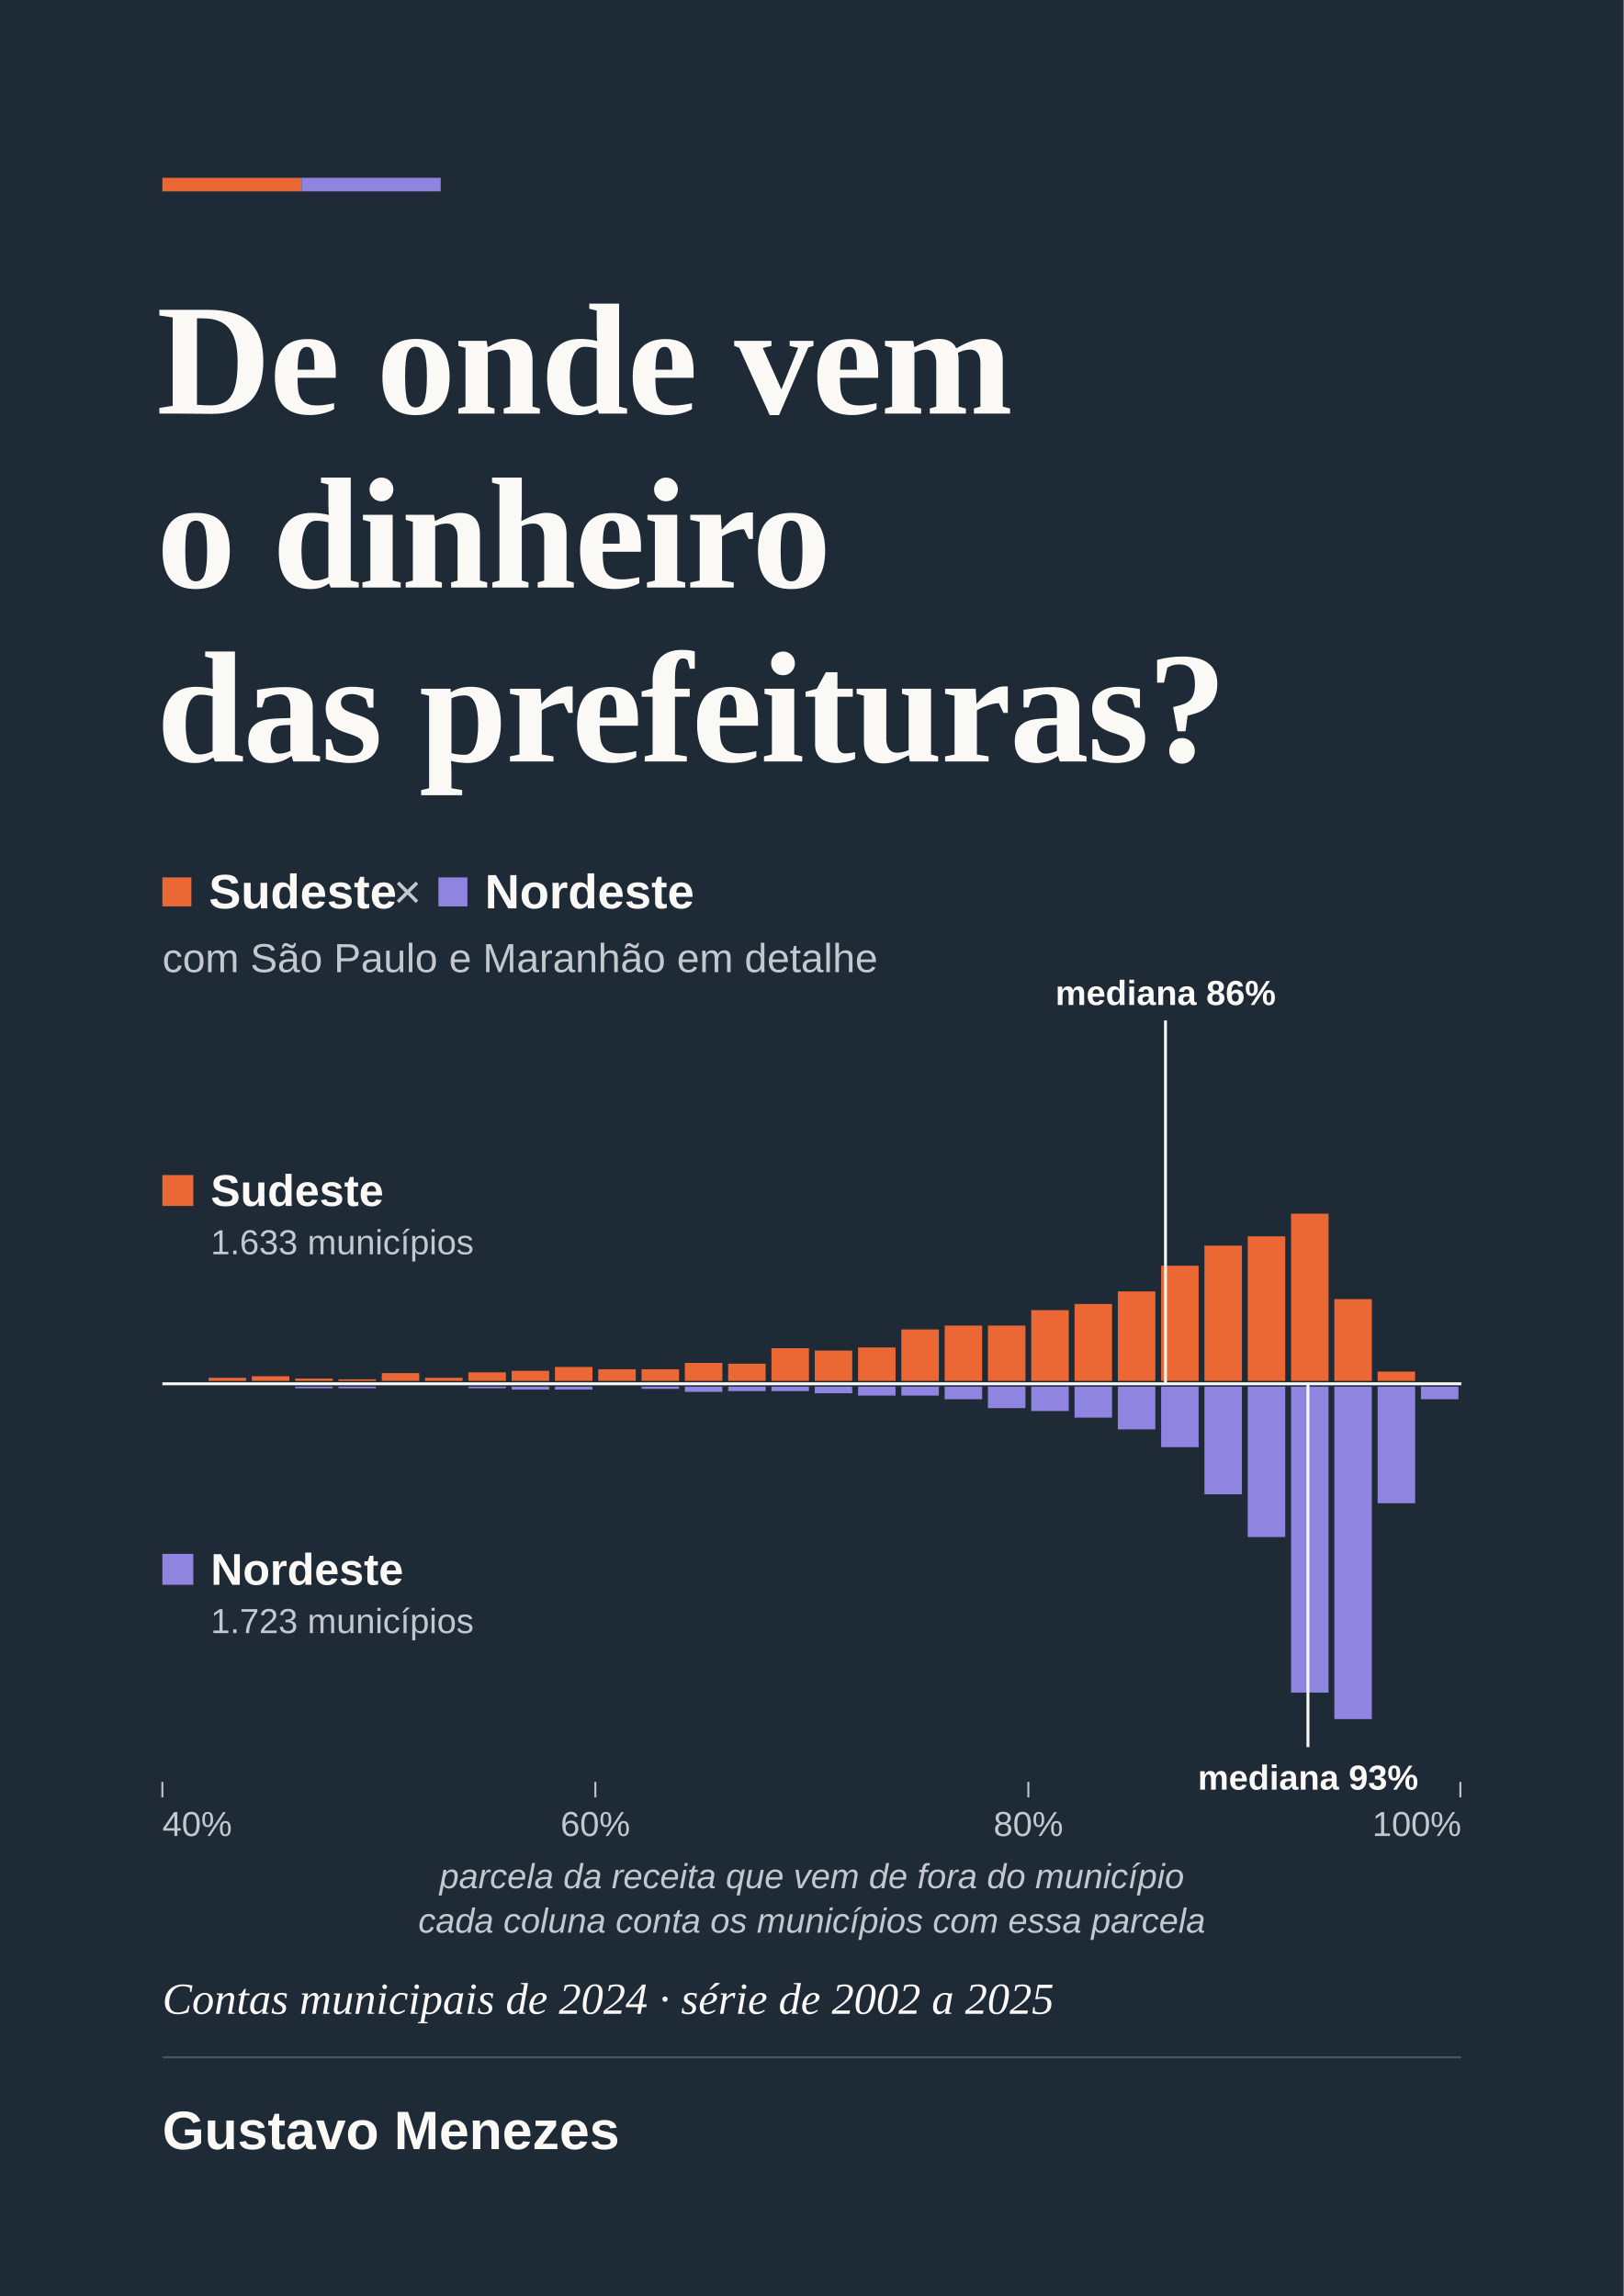
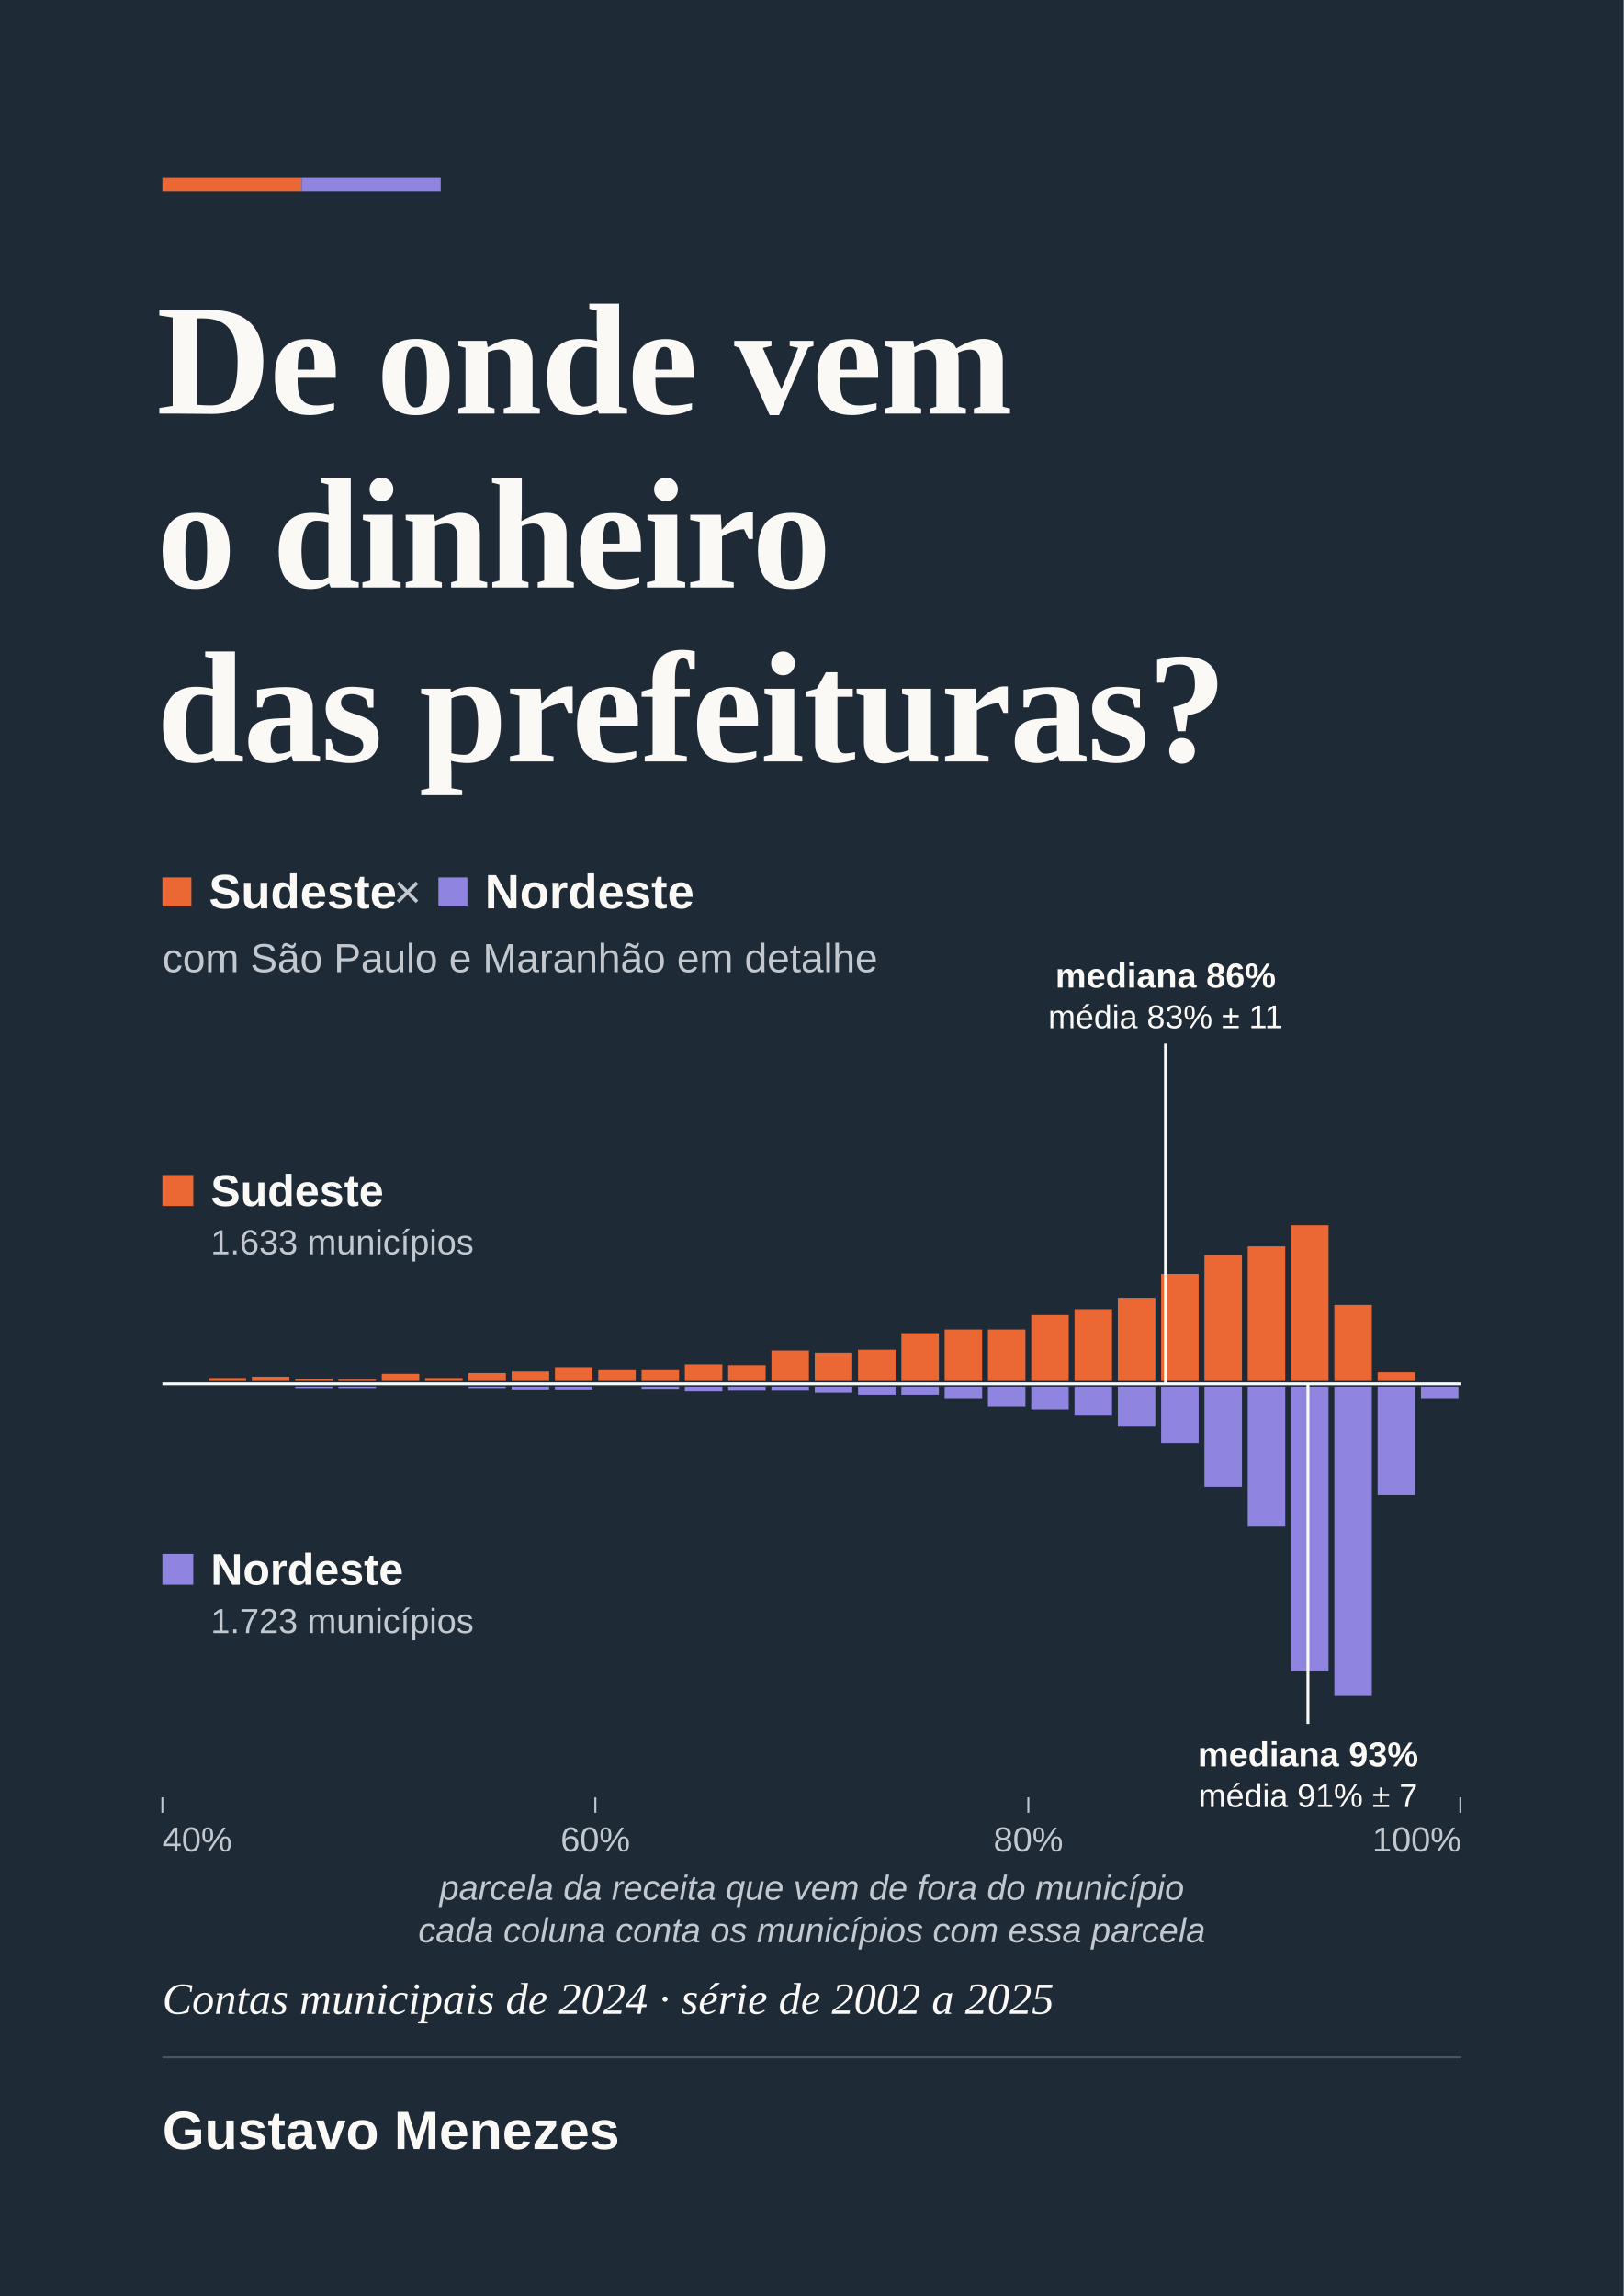
<svg xmlns="http://www.w3.org/2000/svg" viewBox="0 0 840 1188" width="840" height="1188" role="img" aria-label="Capa: De onde vem o dinheiro das prefeituras?, Gustavo Menezes">
  <rect width="840" height="1188" fill="#1f2a37" />
  <rect x="84" y="92" width="72" height="7" fill="#eb6834" />
  <rect x="156" y="92" width="72" height="7" fill="#8f84e0" />
  <text x="81.0" y="214.0" style="font-family:'Source Serif 4', 'Source Serif Pro', Georgia, 'Times New Roman', serif;font-size:82px;font-weight:600" fill="#faf9f6" text-anchor="start" letter-spacing="-0.8">De onde vem</text>
  <text x="81.0" y="304.0" style="font-family:'Source Serif 4', 'Source Serif Pro', Georgia, 'Times New Roman', serif;font-size:82px;font-weight:600" fill="#faf9f6" text-anchor="start" letter-spacing="-0.8">o dinheiro</text>
  <text x="81.0" y="394.0" style="font-family:'Source Serif 4', 'Source Serif Pro', Georgia, 'Times New Roman', serif;font-size:82px;font-weight:600" fill="#faf9f6" text-anchor="start" letter-spacing="-0.8">das prefeituras?</text>
  <rect x="84.0" y="454.0" width="15" height="15" fill="#eb6834" />
  <text x="108.0" y="470.0" style="font-family:'Source Sans 3', 'Source Sans Pro', 'Segoe UI', Arial, sans-serif;font-size:25px;font-weight:600" fill="#faf9f6" text-anchor="start">Sudeste</text>
  <text x="210.8" y="470.0" style="font-family:'Source Sans 3', 'Source Sans Pro', 'Segoe UI', Arial, sans-serif;font-size:25px;font-weight:400" fill="#c3c8cf" text-anchor="middle">×</text>
  <rect x="226.8" y="454.0" width="15" height="15" fill="#8f84e0" />
  <text x="250.8" y="470.0" style="font-family:'Source Sans 3', 'Source Sans Pro', 'Segoe UI', Arial, sans-serif;font-size:25px;font-weight:600" fill="#faf9f6" text-anchor="start">Nordeste</text>
  <text x="84.0" y="503.0" style="font-family:'Source Sans 3', 'Source Sans Pro', 'Segoe UI', Arial, sans-serif;font-size:21px;font-weight:400" fill="#c3c8cf" text-anchor="start">com São Paulo e Maranhão em detalhe</text>
-   <rect x="107.9" y="712.9" width="19.4" height="1.6" fill="#eb6834" />
-   <rect x="130.3" y="712.1" width="19.4" height="2.4" fill="#eb6834" />
-   <rect x="152.7" y="713.3" width="19.4" height="1.2" fill="#eb6834" />
-   <rect x="152.7" y="717.5" width="19.4" height="0.8" fill="#8f84e0" />
-   <rect x="175.1" y="713.7" width="19.4" height="0.8" fill="#eb6834" />
-   <rect x="175.1" y="717.5" width="19.4" height="0.8" fill="#8f84e0" />
-   <rect x="197.5" y="710.5" width="19.4" height="4.0" fill="#eb6834" />
-   <rect x="219.9" y="712.9" width="19.4" height="1.6" fill="#eb6834" />
-   <rect x="242.3" y="710.1" width="19.4" height="4.4" fill="#eb6834" />
-   <rect x="242.3" y="717.5" width="19.4" height="0.8" fill="#8f84e0" />
-   <rect x="264.7" y="709.3" width="19.4" height="5.2" fill="#eb6834" />
-   <rect x="264.7" y="717.5" width="19.4" height="1.5" fill="#8f84e0" />
-   <rect x="287.1" y="707.3" width="19.4" height="7.2" fill="#eb6834" />
-   <rect x="287.1" y="717.5" width="19.4" height="1.5" fill="#8f84e0" />
-   <rect x="309.5" y="708.5" width="19.4" height="6.0" fill="#eb6834" />
-   <rect x="331.9" y="708.5" width="19.4" height="6.0" fill="#eb6834" />
+   <rect x="107.9" y="713.0" width="19.4" height="1.5" fill="#eb6834" />
+   <rect x="130.3" y="712.3" width="19.4" height="2.2" fill="#eb6834" />
+   <rect x="152.7" y="713.4" width="19.4" height="1.1" fill="#eb6834" />
+   <rect x="152.7" y="717.5" width="19.4" height="0.7" fill="#8f84e0" />
+   <rect x="175.1" y="713.8" width="19.4" height="0.7" fill="#eb6834" />
+   <rect x="175.1" y="717.5" width="19.4" height="0.7" fill="#8f84e0" />
+   <rect x="197.5" y="710.8" width="19.4" height="3.7" fill="#eb6834" />
+   <rect x="219.9" y="713.0" width="19.4" height="1.5" fill="#eb6834" />
+   <rect x="242.3" y="710.4" width="19.4" height="4.1" fill="#eb6834" />
+   <rect x="242.3" y="717.5" width="19.4" height="0.7" fill="#8f84e0" />
+   <rect x="264.7" y="709.6" width="19.4" height="4.9" fill="#eb6834" />
+   <rect x="264.7" y="717.5" width="19.4" height="1.4" fill="#8f84e0" />
+   <rect x="287.1" y="707.8" width="19.4" height="6.7" fill="#eb6834" />
+   <rect x="287.1" y="717.5" width="19.4" height="1.4" fill="#8f84e0" />
+   <rect x="309.5" y="708.9" width="19.4" height="5.6" fill="#eb6834" />
+   <rect x="331.9" y="708.9" width="19.4" height="5.6" fill="#eb6834" />
  <rect x="331.9" y="717.5" width="19.4" height="1.1" fill="#8f84e0" />
-   <rect x="354.3" y="705.2" width="19.4" height="9.3" fill="#eb6834" />
-   <rect x="354.3" y="717.5" width="19.4" height="2.7" fill="#8f84e0" />
-   <rect x="376.7" y="705.6" width="19.4" height="8.9" fill="#eb6834" />
-   <rect x="376.7" y="717.5" width="19.4" height="2.3" fill="#8f84e0" />
-   <rect x="399.1" y="697.6" width="19.4" height="16.9" fill="#eb6834" />
-   <rect x="399.1" y="717.5" width="19.4" height="2.3" fill="#8f84e0" />
-   <rect x="421.5" y="698.8" width="19.4" height="15.7" fill="#eb6834" />
-   <rect x="421.5" y="717.5" width="19.4" height="3.4" fill="#8f84e0" />
-   <rect x="443.9" y="697.2" width="19.4" height="17.3" fill="#eb6834" />
-   <rect x="443.9" y="717.5" width="19.4" height="4.6" fill="#8f84e0" />
-   <rect x="466.3" y="687.9" width="19.4" height="26.6" fill="#eb6834" />
-   <rect x="466.3" y="717.5" width="19.4" height="4.6" fill="#8f84e0" />
-   <rect x="488.7" y="685.9" width="19.4" height="28.6" fill="#eb6834" />
-   <rect x="488.7" y="717.5" width="19.4" height="6.5" fill="#8f84e0" />
-   <rect x="511.1" y="685.9" width="19.4" height="28.6" fill="#eb6834" />
-   <rect x="511.1" y="717.5" width="19.4" height="11.1" fill="#8f84e0" />
-   <rect x="533.5" y="677.9" width="19.4" height="36.6" fill="#eb6834" />
-   <rect x="533.5" y="717.5" width="19.4" height="12.6" fill="#8f84e0" />
-   <rect x="555.9" y="674.7" width="19.4" height="39.8" fill="#eb6834" />
-   <rect x="555.9" y="717.5" width="19.4" height="16.0" fill="#8f84e0" />
-   <rect x="578.3" y="668.2" width="19.4" height="46.3" fill="#eb6834" />
-   <rect x="578.3" y="717.5" width="19.4" height="22.1" fill="#8f84e0" />
-   <rect x="600.7" y="654.9" width="19.4" height="59.6" fill="#eb6834" />
-   <rect x="600.7" y="717.5" width="19.4" height="31.3" fill="#8f84e0" />
-   <rect x="623.1" y="644.5" width="19.4" height="70.0" fill="#eb6834" />
-   <rect x="623.1" y="717.5" width="19.4" height="55.7" fill="#8f84e0" />
-   <rect x="645.5" y="639.7" width="19.4" height="74.8" fill="#eb6834" />
-   <rect x="645.5" y="717.5" width="19.4" height="77.8" fill="#8f84e0" />
-   <rect x="667.9" y="628.0" width="19.4" height="86.5" fill="#eb6834" />
-   <rect x="667.9" y="717.5" width="19.4" height="158.3" fill="#8f84e0" />
-   <rect x="690.3" y="672.2" width="19.4" height="42.3" fill="#eb6834" />
-   <rect x="690.3" y="717.5" width="19.4" height="172.0" fill="#8f84e0" />
-   <rect x="712.7" y="709.7" width="19.4" height="4.8" fill="#eb6834" />
-   <rect x="712.7" y="717.5" width="19.4" height="60.3" fill="#8f84e0" />
-   <rect x="735.1" y="717.5" width="19.4" height="6.5" fill="#8f84e0" />
+   <rect x="354.3" y="705.9" width="19.4" height="8.6" fill="#eb6834" />
+   <rect x="354.3" y="717.5" width="19.4" height="2.5" fill="#8f84e0" />
+   <rect x="376.7" y="706.3" width="19.4" height="8.2" fill="#eb6834" />
+   <rect x="376.7" y="717.5" width="19.4" height="2.1" fill="#8f84e0" />
+   <rect x="399.1" y="698.8" width="19.4" height="15.7" fill="#eb6834" />
+   <rect x="399.1" y="717.5" width="19.4" height="2.1" fill="#8f84e0" />
+   <rect x="421.5" y="699.9" width="19.4" height="14.6" fill="#eb6834" />
+   <rect x="421.5" y="717.5" width="19.4" height="3.2" fill="#8f84e0" />
+   <rect x="443.9" y="698.4" width="19.4" height="16.1" fill="#eb6834" />
+   <rect x="443.9" y="717.5" width="19.4" height="4.3" fill="#8f84e0" />
+   <rect x="466.3" y="689.8" width="19.4" height="24.7" fill="#eb6834" />
+   <rect x="466.3" y="717.5" width="19.4" height="4.3" fill="#8f84e0" />
+   <rect x="488.7" y="687.9" width="19.4" height="26.6" fill="#eb6834" />
+   <rect x="488.7" y="717.5" width="19.4" height="6.0" fill="#8f84e0" />
+   <rect x="511.1" y="687.9" width="19.4" height="26.6" fill="#eb6834" />
+   <rect x="511.1" y="717.5" width="19.4" height="10.3" fill="#8f84e0" />
+   <rect x="533.5" y="680.4" width="19.4" height="34.1" fill="#eb6834" />
+   <rect x="533.5" y="717.5" width="19.4" height="11.7" fill="#8f84e0" />
+   <rect x="555.9" y="677.4" width="19.4" height="37.1" fill="#eb6834" />
+   <rect x="555.9" y="717.5" width="19.4" height="14.9" fill="#8f84e0" />
+   <rect x="578.3" y="671.5" width="19.4" height="43.0" fill="#eb6834" />
+   <rect x="578.3" y="717.5" width="19.4" height="20.6" fill="#8f84e0" />
+   <rect x="600.7" y="659.1" width="19.4" height="55.4" fill="#eb6834" />
+   <rect x="600.7" y="717.5" width="19.4" height="29.1" fill="#8f84e0" />
+   <rect x="623.1" y="649.4" width="19.4" height="65.1" fill="#eb6834" />
+   <rect x="623.1" y="717.5" width="19.4" height="51.8" fill="#8f84e0" />
+   <rect x="645.5" y="644.9" width="19.4" height="69.6" fill="#eb6834" />
+   <rect x="645.5" y="717.5" width="19.4" height="72.4" fill="#8f84e0" />
+   <rect x="667.9" y="634.0" width="19.4" height="80.5" fill="#eb6834" />
+   <rect x="667.9" y="717.5" width="19.4" height="147.2" fill="#8f84e0" />
+   <rect x="690.3" y="675.2" width="19.4" height="39.3" fill="#eb6834" />
+   <rect x="690.3" y="717.5" width="19.4" height="160.0" fill="#8f84e0" />
+   <rect x="712.7" y="710.0" width="19.4" height="4.5" fill="#eb6834" />
+   <rect x="712.7" y="717.5" width="19.4" height="56.1" fill="#8f84e0" />
+   <rect x="735.1" y="717.5" width="19.4" height="6.0" fill="#8f84e0" />
  <rect x="84" y="715.25" width="672" height="1.5" fill="#faf9f6" />
-   <rect x="602.2" y="528.0" width="1.5" height="188.0" fill="#faf9f6" />
-   <text x="603.0" y="520.0" style="font-family:'Source Sans 3', 'Source Sans Pro', 'Segoe UI', Arial, sans-serif;font-size:18px;font-weight:600" fill="#faf9f6" text-anchor="middle">mediana 86%</text>
-   <rect x="675.9" y="716.0" width="1.5" height="188.0" fill="#faf9f6" />
-   <text x="676.7" y="926.0" style="font-family:'Source Sans 3', 'Source Sans Pro', 'Segoe UI', Arial, sans-serif;font-size:18px;font-weight:600" fill="#faf9f6" text-anchor="middle">mediana 93%</text>
+   <rect x="602.2" y="540.0" width="1.5" height="176.0" fill="#faf9f6" />
+   <text x="603.0" y="511.0" style="font-family:'Source Sans 3', 'Source Sans Pro', 'Segoe UI', Arial, sans-serif;font-size:18px;font-weight:600" fill="#faf9f6" text-anchor="middle">mediana 86%</text>
+   <text x="603.0" y="532.0" style="font-family:'Source Sans 3', 'Source Sans Pro', 'Segoe UI', Arial, sans-serif;font-size:17px;font-weight:400" fill="#faf9f6" text-anchor="middle">média 83% ± 11</text>
+   <rect x="675.9" y="716.0" width="1.5" height="176.0" fill="#faf9f6" />
+   <text x="676.7" y="914.0" style="font-family:'Source Sans 3', 'Source Sans Pro', 'Segoe UI', Arial, sans-serif;font-size:18px;font-weight:600" fill="#faf9f6" text-anchor="middle">mediana 93%</text>
+   <text x="676.7" y="935.0" style="font-family:'Source Sans 3', 'Source Sans Pro', 'Segoe UI', Arial, sans-serif;font-size:17px;font-weight:400" fill="#faf9f6" text-anchor="middle">média 91% ± 7</text>
  <rect x="84" y="608.0" width="16" height="16" fill="#eb6834" />
  <text x="109.0" y="624.0" style="font-family:'Source Sans 3', 'Source Sans Pro', 'Segoe UI', Arial, sans-serif;font-size:23px;font-weight:600" fill="#faf9f6" text-anchor="start">Sudeste</text>
  <text x="109.0" y="649.0" style="font-family:'Source Sans 3', 'Source Sans Pro', 'Segoe UI', Arial, sans-serif;font-size:18px;font-weight:400" fill="#c3c8cf" text-anchor="start">1.633 municípios</text>
  <rect x="84" y="804.0" width="16" height="16" fill="#8f84e0" />
  <text x="109.0" y="820.0" style="font-family:'Source Sans 3', 'Source Sans Pro', 'Segoe UI', Arial, sans-serif;font-size:23px;font-weight:600" fill="#faf9f6" text-anchor="start">Nordeste</text>
  <text x="109.0" y="845.0" style="font-family:'Source Sans 3', 'Source Sans Pro', 'Segoe UI', Arial, sans-serif;font-size:18px;font-weight:400" fill="#c3c8cf" text-anchor="start">1.723 municípios</text>
-   <rect x="83.5" y="922.0" width="1" height="8" fill="#c3c8cf" />
-   <text x="84.0" y="950.0" style="font-family:'Source Sans 3', 'Source Sans Pro', 'Segoe UI', Arial, sans-serif;font-size:18px;font-weight:400" fill="#c3c8cf" text-anchor="start">40%</text>
-   <rect x="307.5" y="922.0" width="1" height="8" fill="#c3c8cf" />
-   <text x="308.0" y="950.0" style="font-family:'Source Sans 3', 'Source Sans Pro', 'Segoe UI', Arial, sans-serif;font-size:18px;font-weight:400" fill="#c3c8cf" text-anchor="middle">60%</text>
-   <rect x="531.5" y="922.0" width="1" height="8" fill="#c3c8cf" />
-   <text x="532.0" y="950.0" style="font-family:'Source Sans 3', 'Source Sans Pro', 'Segoe UI', Arial, sans-serif;font-size:18px;font-weight:400" fill="#c3c8cf" text-anchor="middle">80%</text>
-   <rect x="755.0" y="922.0" width="1" height="8" fill="#c3c8cf" />
-   <text x="756.0" y="950.0" style="font-family:'Source Sans 3', 'Source Sans Pro', 'Segoe UI', Arial, sans-serif;font-size:18px;font-weight:400" fill="#c3c8cf" text-anchor="end">100%</text>
-   <text x="420.0" y="977.0" style="font-family:'Source Sans 3', 'Source Sans Pro', 'Segoe UI', Arial, sans-serif;font-size:18px;font-weight:400" fill="#c3c8cf" text-anchor="middle" font-style="italic">parcela da receita que vem de fora do município</text>
-   <text x="420.0" y="1000.0" style="font-family:'Source Sans 3', 'Source Sans Pro', 'Segoe UI', Arial, sans-serif;font-size:18px;font-weight:400" fill="#c3c8cf" text-anchor="middle" font-style="italic">cada coluna conta os municípios com essa parcela</text>
+   <rect x="83.5" y="930.0" width="1" height="8" fill="#c3c8cf" />
+   <text x="84.0" y="958.0" style="font-family:'Source Sans 3', 'Source Sans Pro', 'Segoe UI', Arial, sans-serif;font-size:18px;font-weight:400" fill="#c3c8cf" text-anchor="start">40%</text>
+   <rect x="307.5" y="930.0" width="1" height="8" fill="#c3c8cf" />
+   <text x="308.0" y="958.0" style="font-family:'Source Sans 3', 'Source Sans Pro', 'Segoe UI', Arial, sans-serif;font-size:18px;font-weight:400" fill="#c3c8cf" text-anchor="middle">60%</text>
+   <rect x="531.5" y="930.0" width="1" height="8" fill="#c3c8cf" />
+   <text x="532.0" y="958.0" style="font-family:'Source Sans 3', 'Source Sans Pro', 'Segoe UI', Arial, sans-serif;font-size:18px;font-weight:400" fill="#c3c8cf" text-anchor="middle">80%</text>
+   <rect x="755.0" y="930.0" width="1" height="8" fill="#c3c8cf" />
+   <text x="756.0" y="958.0" style="font-family:'Source Sans 3', 'Source Sans Pro', 'Segoe UI', Arial, sans-serif;font-size:18px;font-weight:400" fill="#c3c8cf" text-anchor="end">100%</text>
+   <text x="420.0" y="983.0" style="font-family:'Source Sans 3', 'Source Sans Pro', 'Segoe UI', Arial, sans-serif;font-size:18px;font-weight:400" fill="#c3c8cf" text-anchor="middle" font-style="italic">parcela da receita que vem de fora do município</text>
+   <text x="420.0" y="1005.0" style="font-family:'Source Sans 3', 'Source Sans Pro', 'Segoe UI', Arial, sans-serif;font-size:18px;font-weight:400" fill="#c3c8cf" text-anchor="middle" font-style="italic">cada coluna conta os municípios com essa parcela</text>
  <rect x="84" y="1064" width="672" height="1" fill="#4b5766" />
  <text x="84.0" y="1042.0" style="font-family:'Source Serif 4', 'Source Serif Pro', Georgia, 'Times New Roman', serif;font-size:23px;font-weight:400" fill="#faf9f6" text-anchor="start" font-style="italic">Contas municipais de 2024 · série de 2002 a 2025</text>
  <text x="84.0" y="1112.0" style="font-family:'Source Sans 3', 'Source Sans Pro', 'Segoe UI', Arial, sans-serif;font-size:28px;font-weight:600" fill="#faf9f6" text-anchor="start">Gustavo Menezes</text>
</svg>
